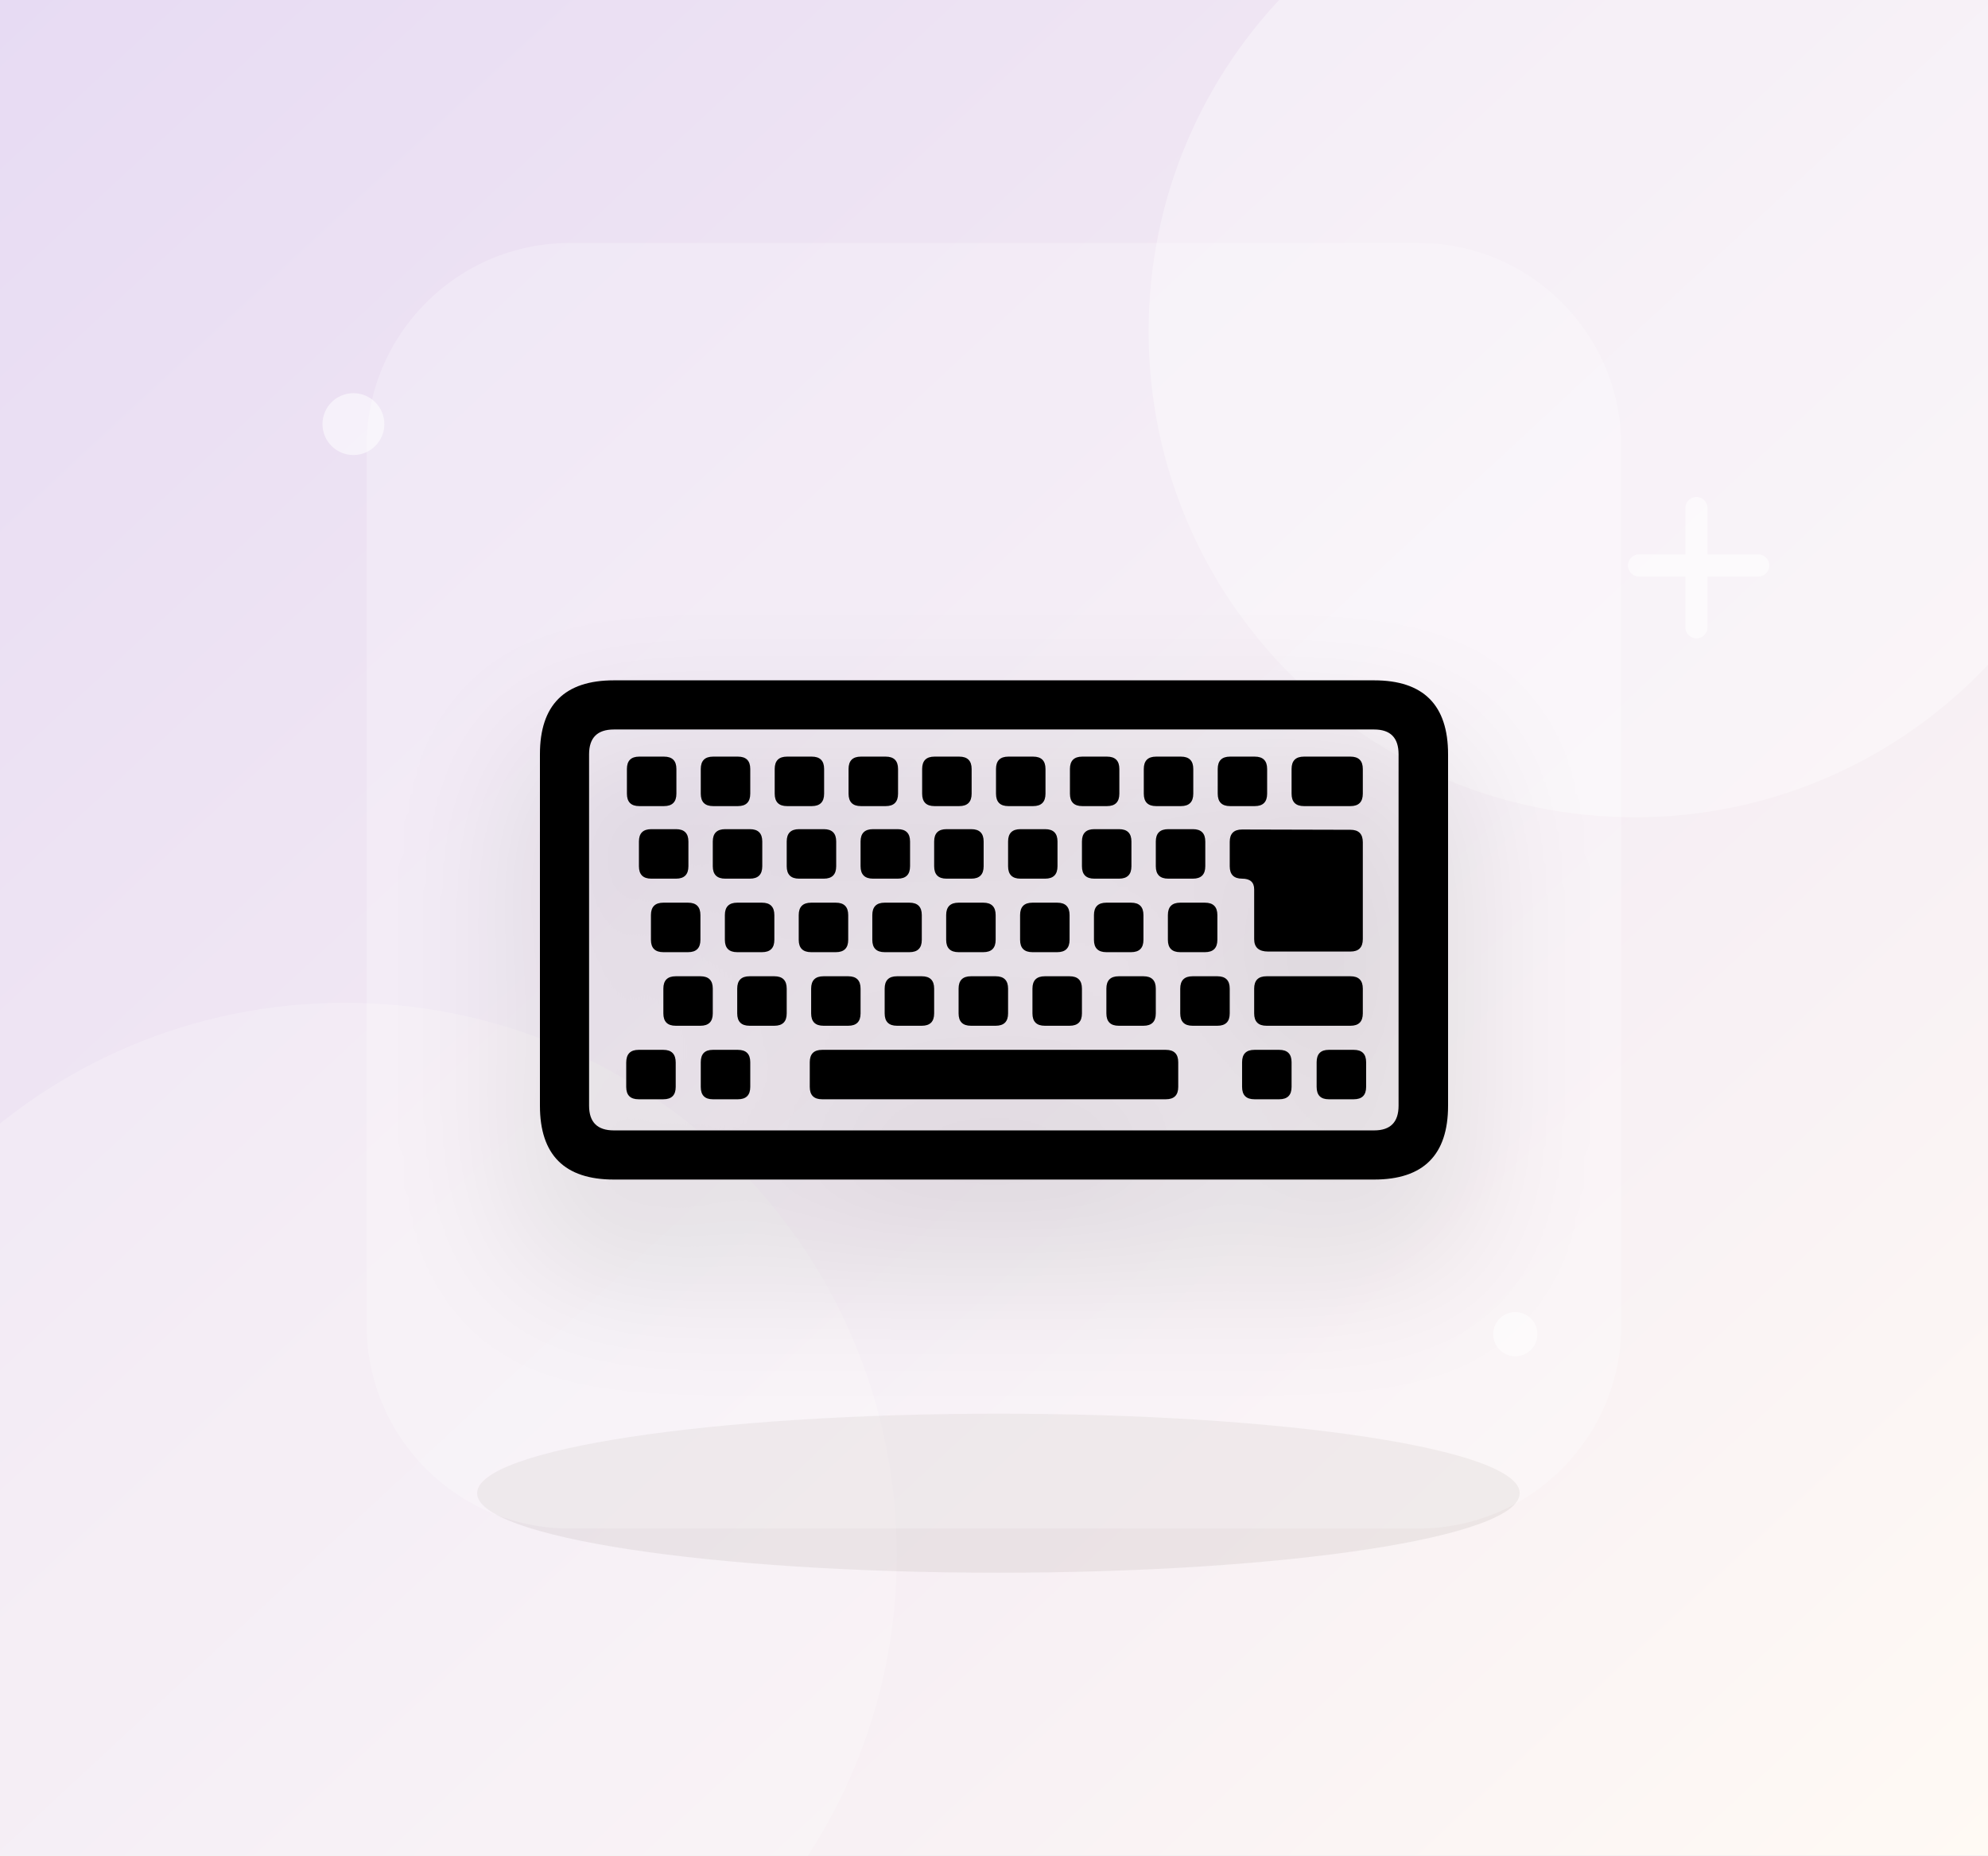
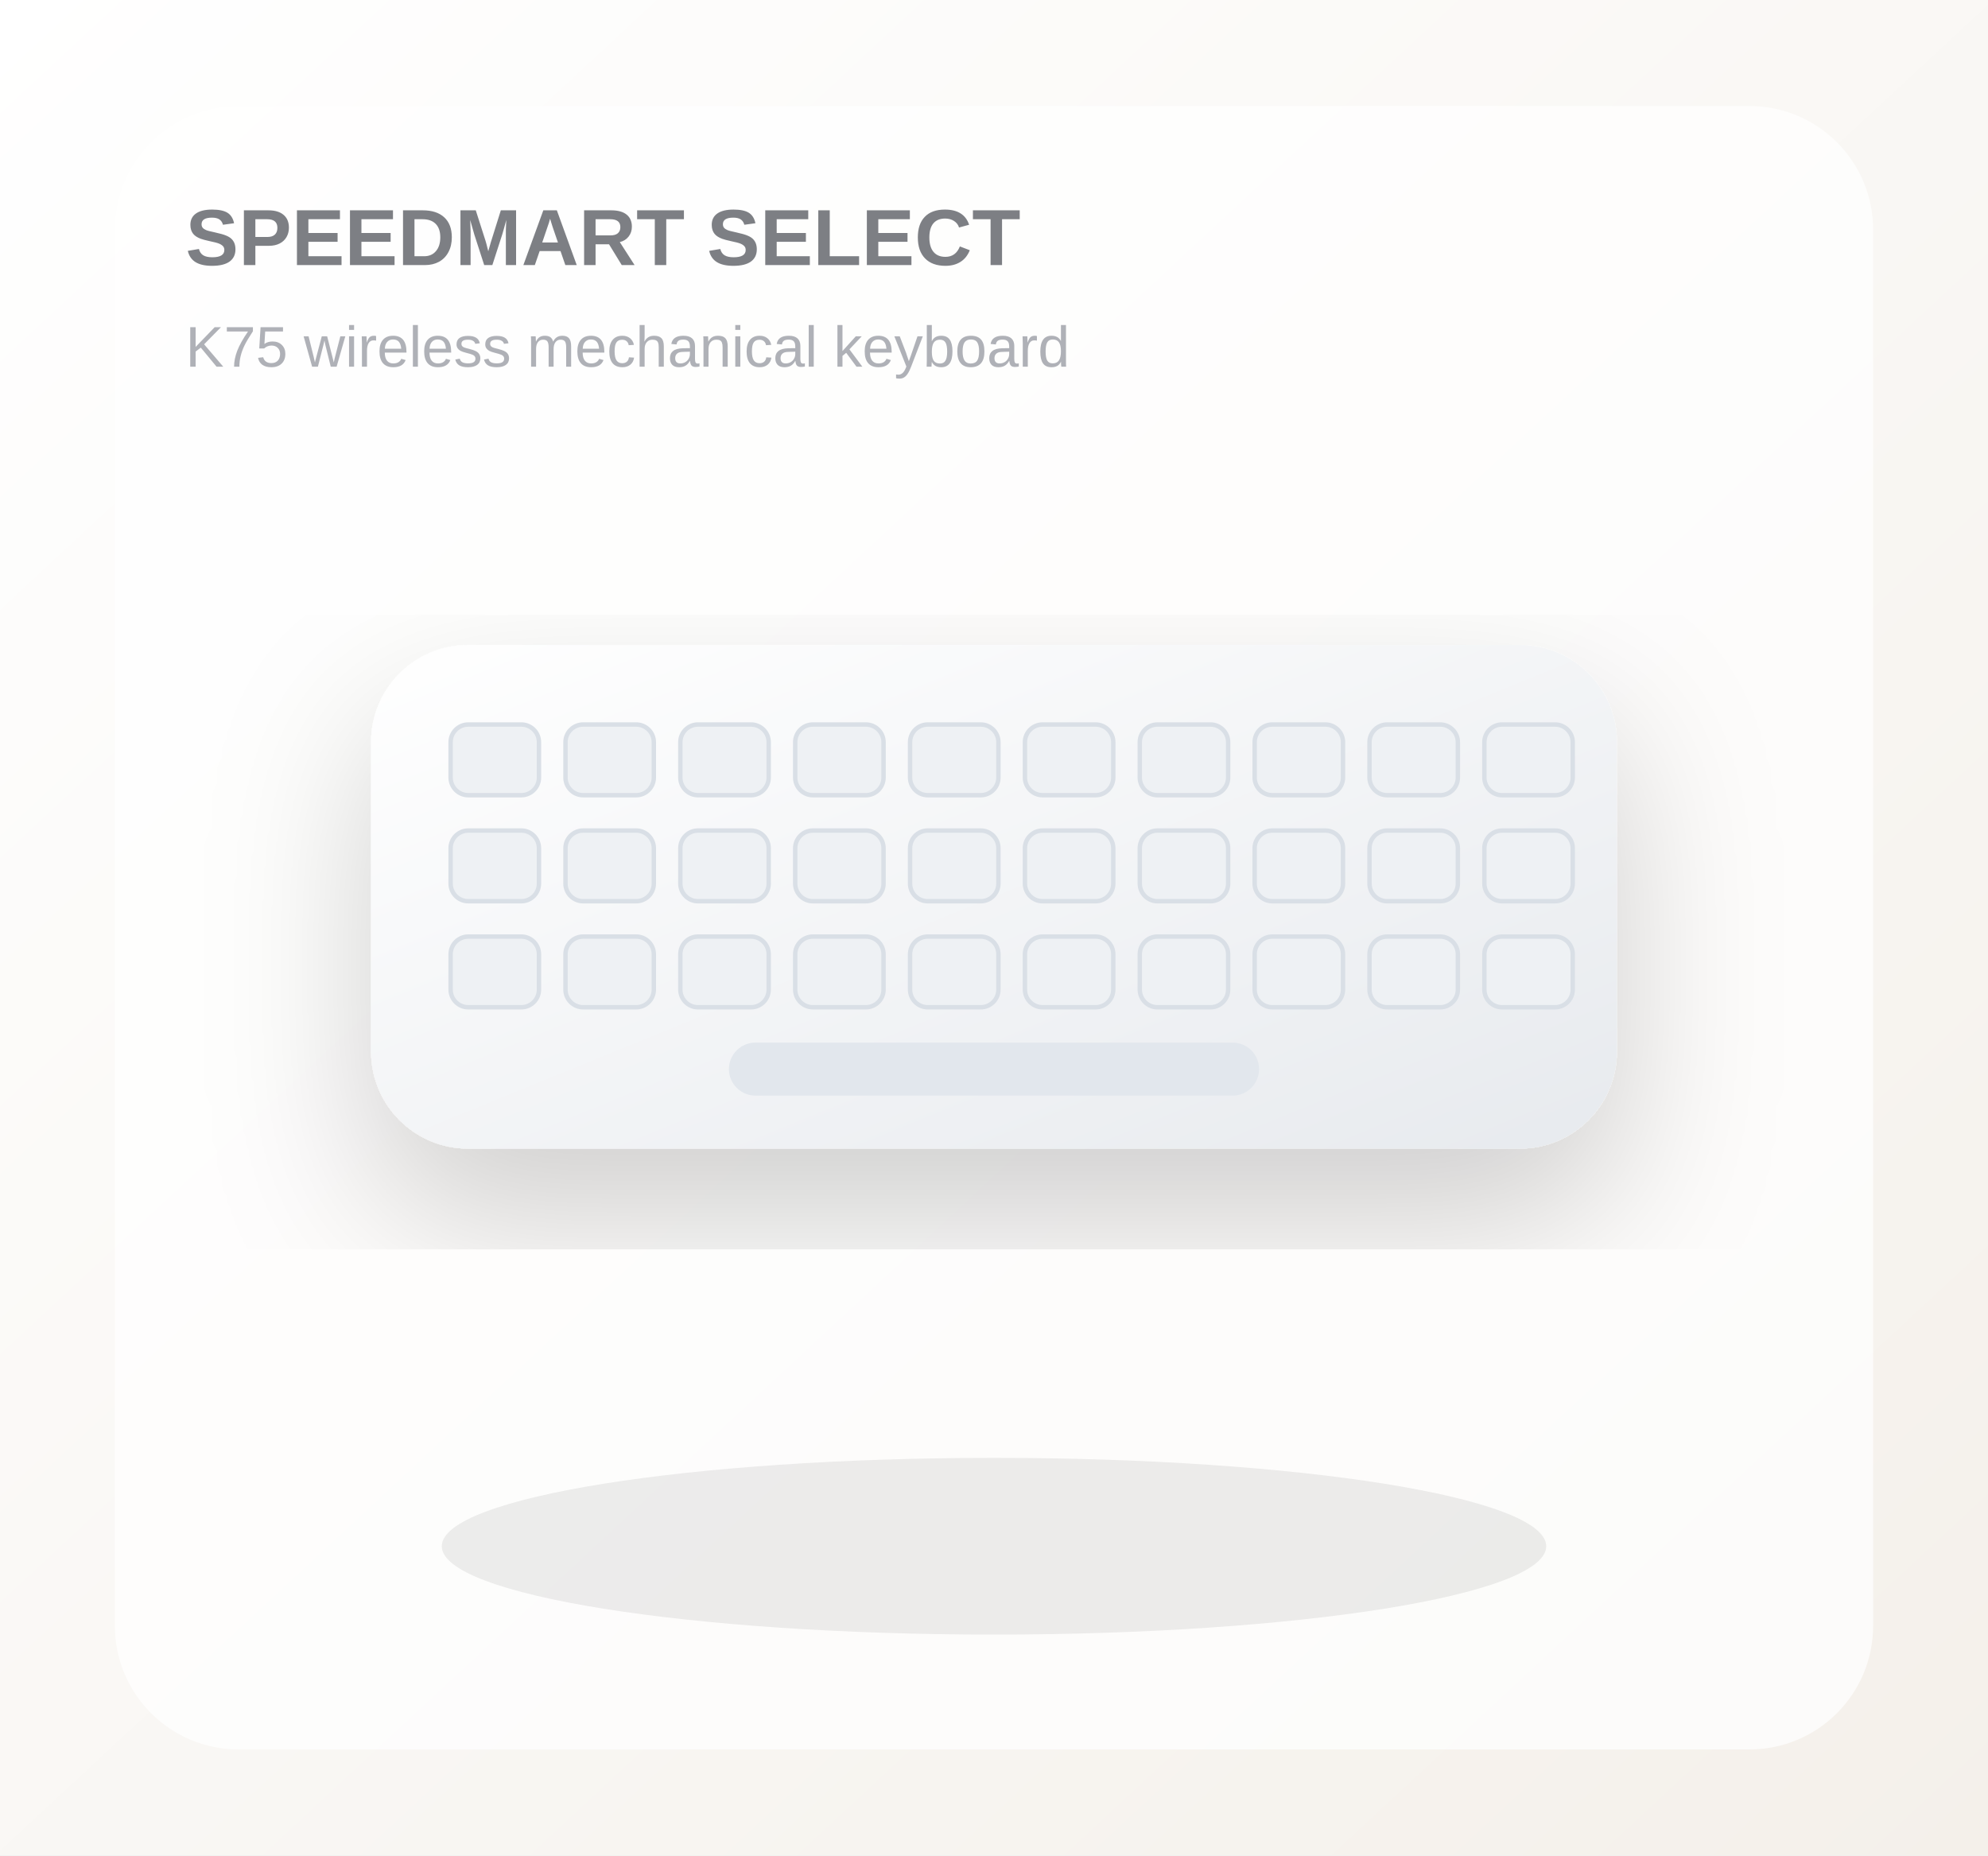
<svg xmlns="http://www.w3.org/2000/svg" width="450" height="420" viewBox="0 0 450 420">
  <defs>
-     <linearGradient id="g" x1="0" y1="0" x2="1" y2="1">
-       <stop offset="0" stop-color="#e7dbf3" />
-       <stop offset="1" stop-color="#fffaf4" />
+     <linearGradient id="bg" x1="0" y1="0" x2="1" y2="1">
+       <stop offset="0" stop-color="#ffffff" />
+       <stop offset="1" stop-color="#f4f0ea" />
    </linearGradient>
-     <filter id="sh" x="-50%" y="-50%" width="200%" height="200%">
-       <feDropShadow dx="0" dy="17" stdDeviation="16" flood-opacity=".16" />
+     <filter id="shadow" x="-20%" y="-20%" width="140%" height="140%">
+       <feDropShadow dx="0" dy="16" stdDeviation="18" flood-color="#000" flood-opacity="0.18" />
    </filter>
+     <filter id="soft" x="-20%" y="-20%" width="140%" height="140%">
+       <feDropShadow dx="0" dy="8" stdDeviation="10" flood-color="#000" flood-opacity="0.10" />
+     </filter>
+     <linearGradient id="steel" x1="0" y1="0" x2="1" y2="1">
+       <stop offset="0" stop-color="#4b4f56" />
+       <stop offset="1" stop-color="#101215" />
+     </linearGradient>
+     <linearGradient id="whiteBody" x1="0" y1="0" x2="1" y2="1">
+       <stop offset="0" stop-color="#ffffff" />
+       <stop offset="1" stop-color="#e7eaee" />
+     </linearGradient>
+     <linearGradient id="softGreen" x1="0" y1="0" x2="1" y2="1">
+       <stop offset="0" stop-color="#d6eadb" />
+       <stop offset="1" stop-color="#8fb7a0" />
+     </linearGradient>
+     <linearGradient id="softRed" x1="0" y1="0" x2="1" y2="1">
+       <stop offset="0" stop-color="#ffc7bf" />
+       <stop offset="1" stop-color="#dc756a" />
+     </linearGradient>
+     <linearGradient id="softBlue" x1="0" y1="0" x2="1" y2="1">
+       <stop offset="0" stop-color="#d7ecff" />
+       <stop offset="1" stop-color="#79a9dd" />
+     </linearGradient>
+     <linearGradient id="softBrown" x1="0" y1="0" x2="1" y2="1">
+       <stop offset="0" stop-color="#d9c2a2" />
+       <stop offset="1" stop-color="#7d5738" />
+     </linearGradient>
+     <linearGradient id="rose" x1="0" y1="0" x2="1" y2="1">
+       <stop offset="0" stop-color="#f8d0da" />
+       <stop offset="1" stop-color="#d486a0" />
+     </linearGradient>
+     <linearGradient id="gold" x1="0" y1="0" x2="1" y2="1">
+       <stop offset="0" stop-color="#f6e1a8" />
+       <stop offset="1" stop-color="#b98535" />
+     </linearGradient>
  </defs>
-   <rect width="450" height="420" fill="url(#g)" />
-   <circle cx="370" cy="75" r="110" fill="white" opacity=".33" />
-   <circle cx="78" cy="352" r="125" fill="white" opacity=".21" />
-   <ellipse cx="226" cy="338" rx="118" ry="18" fill="#746a60" opacity=".10" />
-   <rect x="83" y="55" width="284" height="291" rx="46" fill="white" opacity=".23" />
-   <text x="225" y="267" text-anchor="middle" font-size="155" font-family="'Apple Color Emoji','Segoe UI Emoji','Noto Color Emoji',sans-serif" filter="url(#sh)">⌨️</text>
-   <g fill="#ffffff" opacity=".55">
-     <circle cx="80" cy="96" r="7" />
-     <circle cx="343" cy="302" r="5" />
-     <path d="M371 128h27M384 115v27" stroke="#fff" stroke-width="5" stroke-linecap="round" />
+   <rect width="100%" height="100%" fill="url(#bg)" />
+   <rect x="26" y="24" width="398" height="372" rx="28" fill="#fff" opacity="0.72" />
+   <ellipse cx="225" cy="350" rx="125" ry="20" fill="#000" opacity="0.07" />
+   <g filter="url(#shadow)">
+     <rect x="84" y="146" width="282" height="114" rx="22" fill="url(#whiteBody)" />
+     <g fill="#eef1f4" stroke="#d9dfe6">
+       <rect x="102" y="164" width="20" height="16" rx="4" />
+       <rect x="128" y="164" width="20" height="16" rx="4" />
+       <rect x="154" y="164" width="20" height="16" rx="4" />
+       <rect x="180" y="164" width="20" height="16" rx="4" />
+       <rect x="206" y="164" width="20" height="16" rx="4" />
+       <rect x="232" y="164" width="20" height="16" rx="4" />
+       <rect x="258" y="164" width="20" height="16" rx="4" />
+       <rect x="284" y="164" width="20" height="16" rx="4" />
+       <rect x="310" y="164" width="20" height="16" rx="4" />
+       <rect x="336" y="164" width="20" height="16" rx="4" />
+       <rect x="102" y="188" width="20" height="16" rx="4" />
+       <rect x="128" y="188" width="20" height="16" rx="4" />
+       <rect x="154" y="188" width="20" height="16" rx="4" />
+       <rect x="180" y="188" width="20" height="16" rx="4" />
+       <rect x="206" y="188" width="20" height="16" rx="4" />
+       <rect x="232" y="188" width="20" height="16" rx="4" />
+       <rect x="258" y="188" width="20" height="16" rx="4" />
+       <rect x="284" y="188" width="20" height="16" rx="4" />
+       <rect x="310" y="188" width="20" height="16" rx="4" />
+       <rect x="336" y="188" width="20" height="16" rx="4" />
+       <rect x="102" y="212" width="20" height="16" rx="4" />
+       <rect x="128" y="212" width="20" height="16" rx="4" />
+       <rect x="154" y="212" width="20" height="16" rx="4" />
+       <rect x="180" y="212" width="20" height="16" rx="4" />
+       <rect x="206" y="212" width="20" height="16" rx="4" />
+       <rect x="232" y="212" width="20" height="16" rx="4" />
+       <rect x="258" y="212" width="20" height="16" rx="4" />
+       <rect x="284" y="212" width="20" height="16" rx="4" />
+       <rect x="310" y="212" width="20" height="16" rx="4" />
+       <rect x="336" y="212" width="20" height="16" rx="4" />
+     </g>
+     <rect x="165" y="236" width="120" height="12" rx="6" fill="#e2e7ed" />
  </g>
+   <text x="42" y="60" font-size="18" font-family="Arial, Helvetica, sans-serif" font-weight="700" fill="#7d7f84">SPEEDMART SELECT</text>
+   <text x="42" y="83" font-size="13" font-family="Arial, Helvetica, sans-serif" fill="#afb1b7">K75 wireless mechanical keyboard</text>
</svg>
